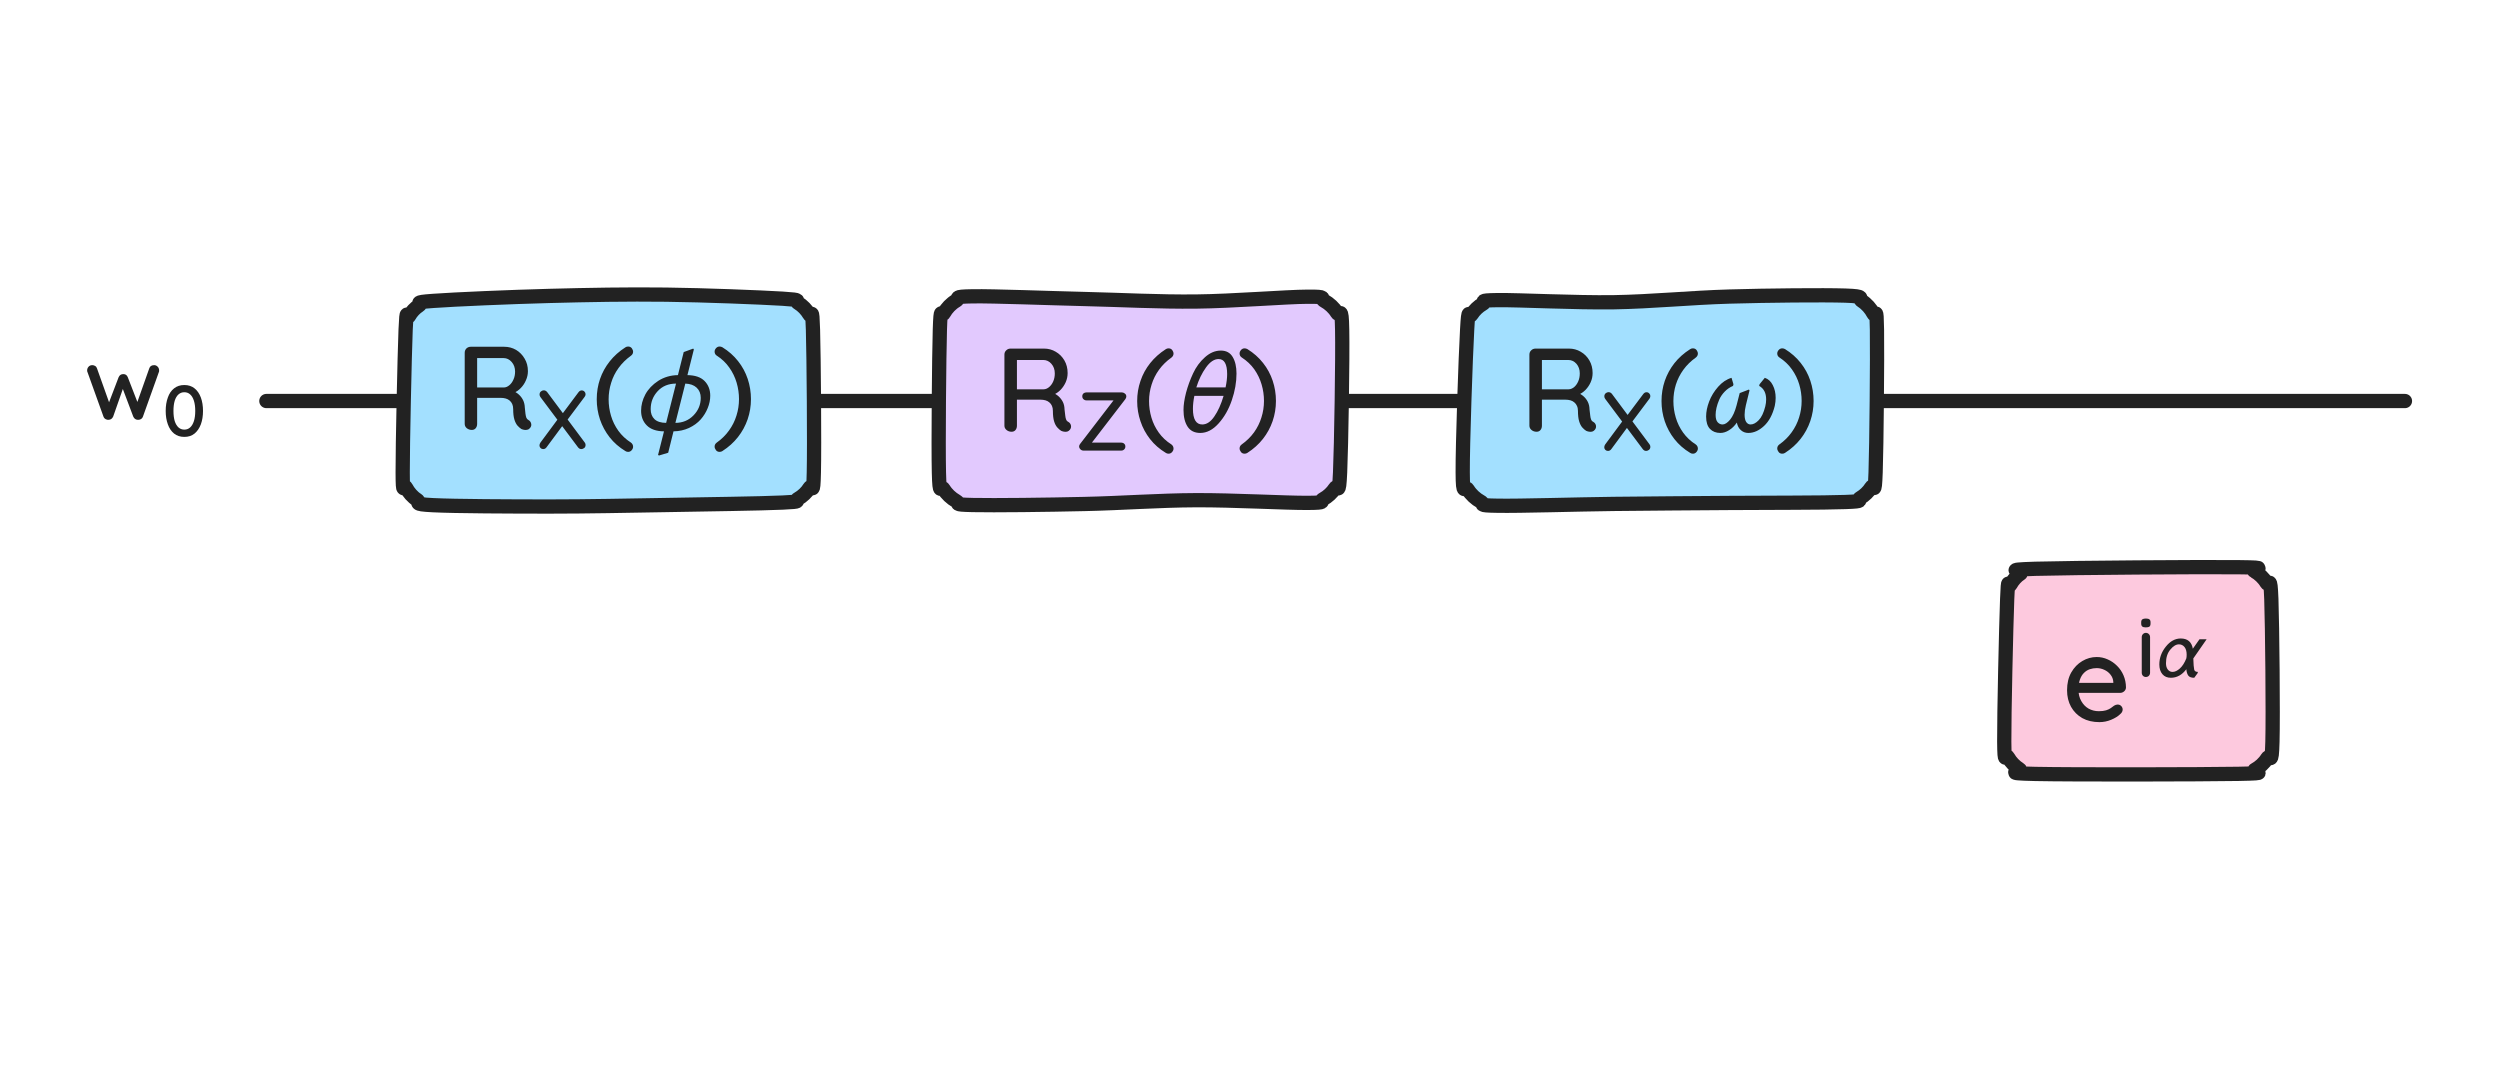
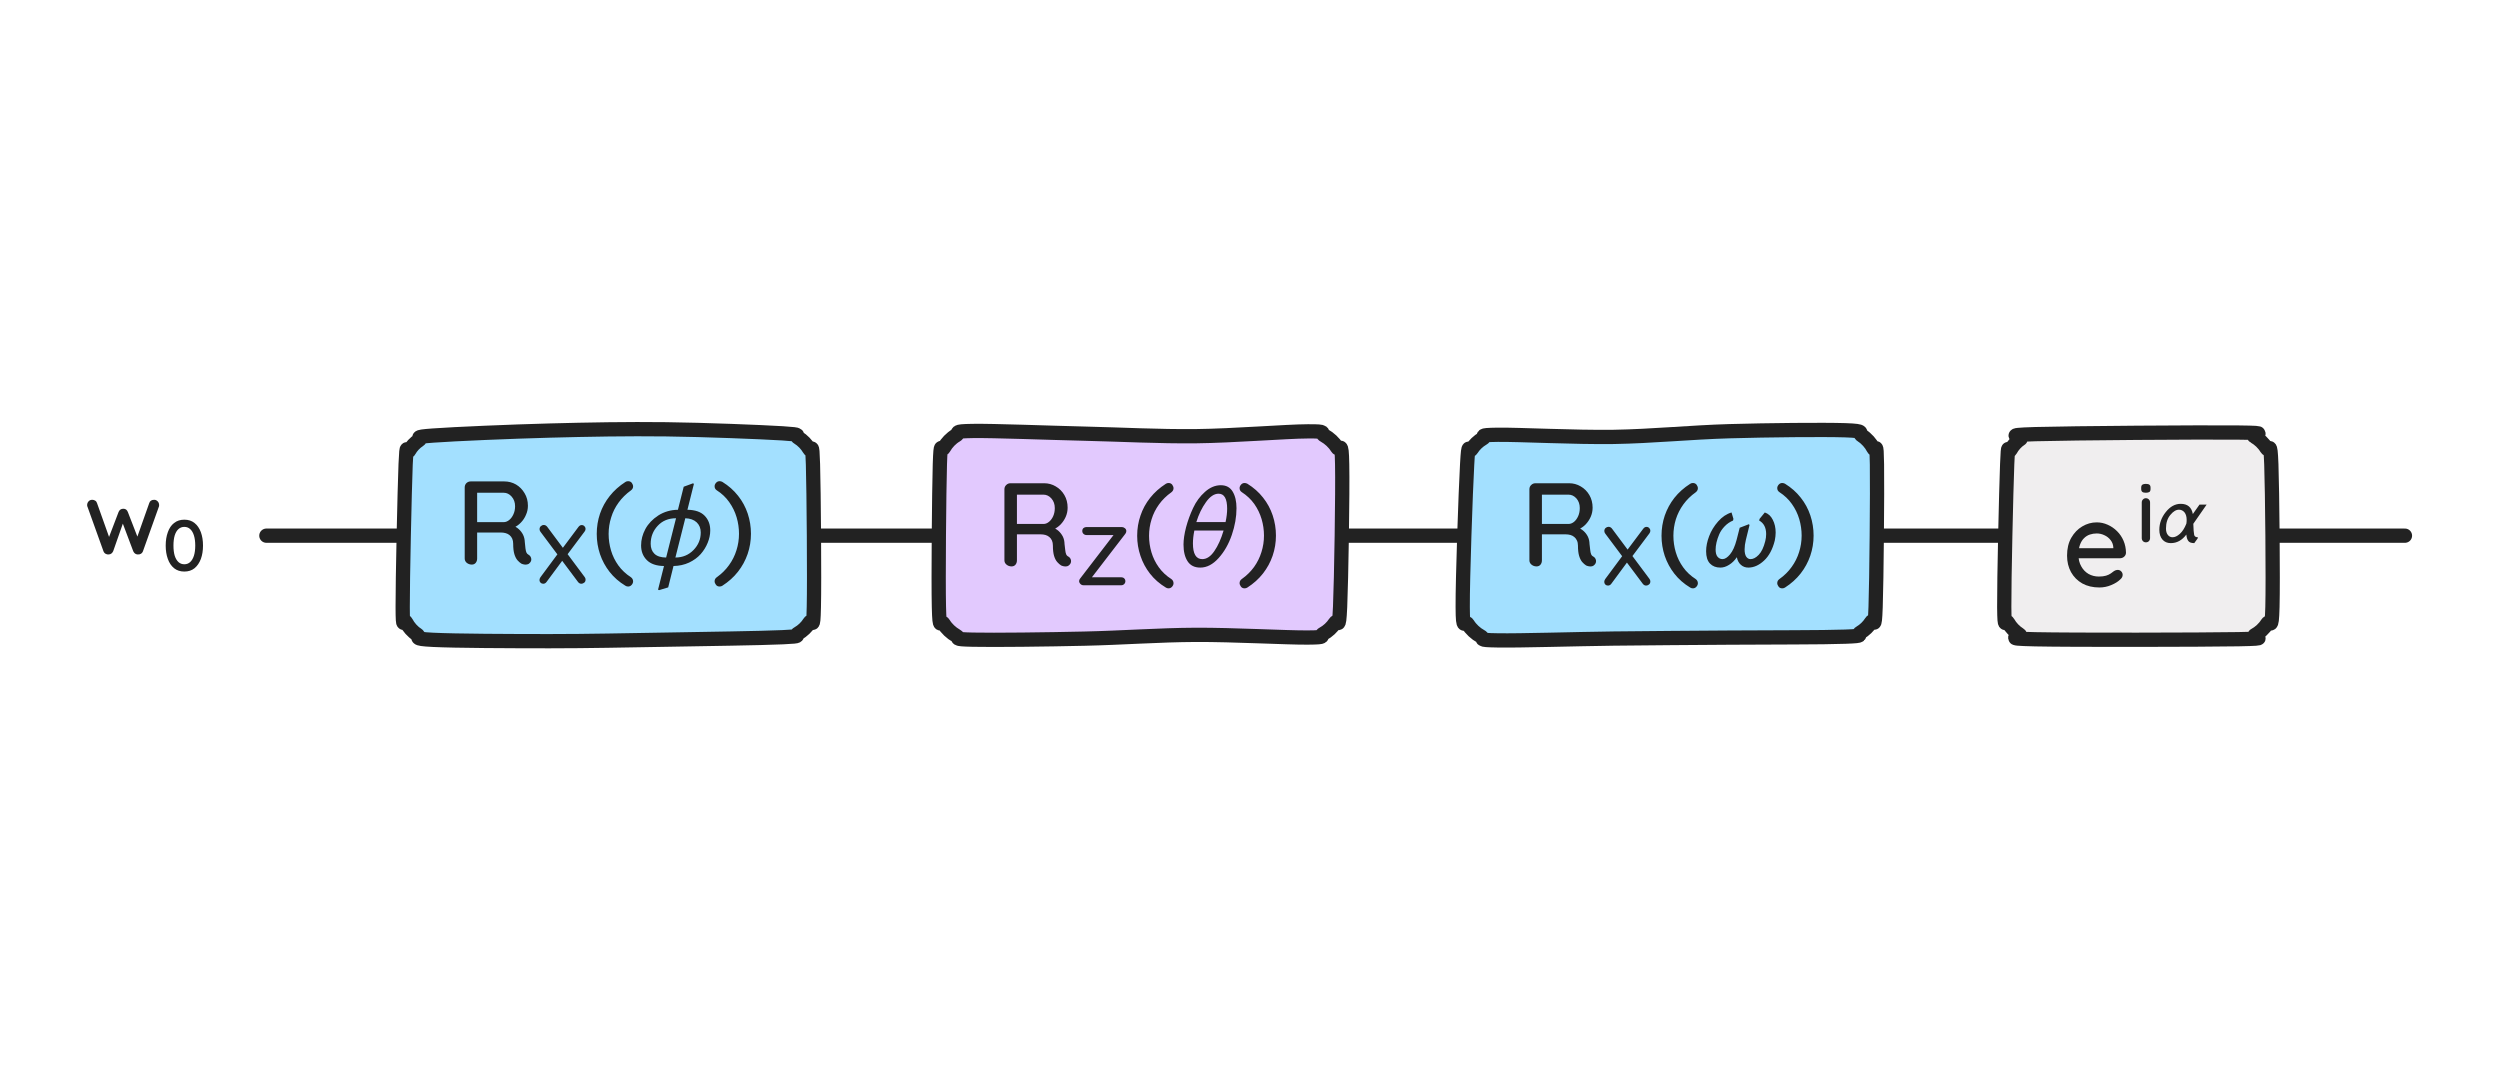
- <svg xmlns="http://www.w3.org/2000/svg" viewBox="-33.63 -50.63 315.63 135.27" width="315.63" height="135.27">
+ <svg xmlns="http://www.w3.org/2000/svg" viewBox="-33.63 -67.63 315.63 135.27" width="315.63" height="135.27">
  <g stroke-linecap="round" stroke-linejoin="round">
    <path d="M0,0C2.25,0 9,0 13.5,0C18,0 22.5,0 27,0C31.5,0 36,0 40.5,0C45,0 49.5,0 54,0C58.5,0 63,0 67.5,0C72,0 76.5,0 81,0C85.5,0 90,0 94.5,0C99,0 103.5,0 108,0C112.5,0 117,0 121.5,0C126,0 130.5,0 135,0C139.5,0 144,0 148.5,0C153,0 157.5,0 162,0C166.5,0 171,0 175.5,0C180,0 184.5,0 189,0C193.5,0 198,0 202.5,0C207,0 211.5,0 216,0C220.5,0 225,0 229.5,0C234,0 238.5,0 243,0C247.5,0 252,0 256.5,0C261,0 267.75,0 270,0" fill="none" stroke="#222222" stroke-width="1.8" />
    <path d="M67.14,-12.38C67.69,-12.05 68.22,-11.5 68.54,-10.94C68.85,-10.37 68.91,-12.32 69.01,-9C69.11,-5.68 69.2,5.67 69.12,9C69.05,12.33 68.91,10.4 68.57,10.96C68.24,11.51 67.68,12.04 67.12,12.35C66.55,12.66 67.96,12.69 65.18,12.82C62.41,12.95 55.37,13.04 50.47,13.13C45.56,13.21 40.66,13.32 35.75,13.32C30.85,13.32 23.82,13.29 21.04,13.15C18.25,13.01 19.59,12.85 19.03,12.48C18.46,12.12 17.95,11.53 17.65,10.95C17.35,10.37 17.22,12.33 17.21,9C17.2,5.67 17.45,-5.71 17.58,-9C17.72,-12.29 17.75,-10.22 18.03,-10.74C18.31,-11.25 18.77,-11.74 19.27,-12.06C19.77,-12.38 18.29,-12.44 21.04,-12.64C23.78,-12.84 30.85,-13.14 35.75,-13.27C40.66,-13.4 45.56,-13.49 50.47,-13.43C55.37,-13.37 62.4,-13.09 65.18,-12.92C67.96,-12.74 66.58,-12.71 67.14,-12.38Z" fill="#A3E0FF" stroke="#222222" stroke-width="1.8" />
    <path d="M133.57,-12.65C134.19,-12.31 134.8,-11.75 135.17,-11.14C135.55,-10.53 135.76,-12.36 135.82,-9C135.89,-5.64 135.71,5.67 135.56,9C135.41,12.33 135.28,10.43 134.92,11C134.56,11.56 134,12.08 133.42,12.39C132.84,12.7 134.14,12.84 131.46,12.86C128.79,12.88 122.07,12.5 117.37,12.52C112.67,12.54 107.97,12.9 103.28,13C98.58,13.11 91.88,13.19 89.18,13.13C86.48,13.07 87.7,12.96 87.09,12.63C86.48,12.29 85.87,11.72 85.51,11.12C85.15,10.51 84.99,12.35 84.91,9C84.83,5.65 84.93,-5.65 85.03,-9C85.14,-12.35 85.21,-10.49 85.55,-11.1C85.89,-11.71 86.46,-12.31 87.07,-12.66C87.68,-13.01 86.48,-13.18 89.18,-13.22C91.88,-13.26 98.58,-12.99 103.28,-12.88C107.97,-12.77 112.67,-12.51 117.37,-12.56C122.07,-12.61 128.76,-13.16 131.46,-13.17C134.16,-13.19 132.95,-12.99 133.57,-12.65Z" fill="#E2C9FE" stroke="#222222" stroke-width="1.8" />
    <path d="M201.44,-12.64C202.03,-12.26 202.57,-11.65 202.88,-11.04C203.2,-10.44 203.29,-12.34 203.34,-9C203.39,-5.66 203.29,5.68 203.17,9C203.05,12.32 202.94,10.35 202.62,10.89C202.29,11.43 201.76,11.94 201.22,12.25C200.67,12.56 202.09,12.65 199.34,12.75C196.59,12.86 189.59,12.83 184.72,12.87C179.84,12.91 174.96,12.93 170.09,12.99C165.21,13.05 158.26,13.27 155.46,13.22C152.67,13.18 153.95,13.05 153.32,12.71C152.69,12.37 152.07,11.8 151.69,11.18C151.31,10.56 151.05,12.36 151.04,9C151.02,5.64 151.41,-5.68 151.6,-9C151.78,-12.32 151.83,-10.36 152.16,-10.91C152.49,-11.45 153.03,-11.96 153.58,-12.27C154.13,-12.57 152.71,-12.7 155.46,-12.74C158.22,-12.77 165.21,-12.4 170.09,-12.47C174.96,-12.55 179.84,-13.05 184.72,-13.19C189.59,-13.33 196.55,-13.4 199.34,-13.31C202.13,-13.21 200.85,-13.01 201.44,-12.64Z" fill="#A3E0FF" stroke="#222222" stroke-width="1.8" />
-     <path d="M251,21.48C251.59,21.81 252.17,22.36 252.52,22.95C252.88,23.53 253,21.66 253.13,25C253.25,28.34 253.36,39.65 253.27,43C253.18,46.35 252.98,44.51 252.61,45.1C252.24,45.7 251.64,46.25 251.03,46.57C250.42,46.9 253.58,46.98 248.96,47.07C244.35,47.15 227.95,47.18 223.34,47.08C218.73,46.98 221.9,46.83 221.33,46.48C220.76,46.13 220.22,45.57 219.9,44.99C219.58,44.41 219.44,46.33 219.41,43C219.39,39.67 219.65,28.3 219.78,25C219.91,21.7 219.91,23.72 220.2,23.18C220.48,22.65 220.96,22.11 221.48,21.78C222,21.44 218.76,21.32 223.34,21.18C227.92,21.05 244.36,20.93 248.96,20.98C253.57,21.03 250.4,21.16 251,21.48Z" fill="#FDC9DE" stroke="#222222" stroke-width="1.8" />
+     <path d="M251,-12.52C251.59,-12.19 252.17,-11.64 252.52,-11.05C252.88,-10.47 253,-12.34 253.13,-9C253.25,-5.66 253.36,5.65 253.27,9C253.18,12.35 252.98,10.51 252.61,11.1C252.24,11.7 251.64,12.25 251.03,12.57C250.42,12.9 253.58,12.98 248.96,13.07C244.35,13.15 227.95,13.18 223.34,13.08C218.73,12.98 221.9,12.83 221.33,12.48C220.76,12.13 220.22,11.57 219.9,10.99C219.58,10.41 219.44,12.33 219.41,9C219.39,5.67 219.65,-5.7 219.78,-9C219.91,-12.3 219.91,-10.28 220.2,-10.82C220.48,-11.35 220.96,-11.89 221.48,-12.22C222,-12.56 218.76,-12.68 223.34,-12.82C227.92,-12.95 244.36,-13.07 248.96,-13.02C253.57,-12.97 250.4,-12.84 251,-12.52Z" fill="#F0EEEF" stroke="#222222" stroke-width="1.8" />
    <path d="M25.94,3.65Q25.58,3.65 25.3,3.43Q25.04,3.21 25.04,2.88L25.04,-6.09Q25.04,-6.42 25.26,-6.64Q25.49,-6.85 25.8,-6.85L30.03,-6.85Q30.84,-6.85 31.52,-6.46Q32.19,-6.06 32.6,-5.36Q33.02,-4.67 33.02,-3.77Q33.02,-3.17 32.77,-2.62Q32.54,-2.07 32.13,-1.65Q31.73,-1.23 31.22,-1.02L31.05,-1.3Q31.52,-1.14 31.86,-0.83Q32.21,-0.52 32.41,-0.11Q32.61,0.3 32.63,0.83Q32.67,1.29 32.71,1.6Q32.75,1.91 32.82,2.1Q32.9,2.3 33.09,2.4Q33.36,2.55 33.43,2.85Q33.5,3.15 33.3,3.39Q33.17,3.57 32.96,3.62Q32.76,3.68 32.55,3.64Q32.34,3.6 32.19,3.53Q31.95,3.38 31.7,3.1Q31.46,2.82 31.31,2.33Q31.16,1.83 31.16,1.02Q31.16,0.65 31.04,0.38Q30.92,0.11 30.7,-0.07Q30.5,-0.24 30.21,-0.32Q29.93,-0.4 29.58,-0.4L26.4,-0.4L26.61,-0.7L26.61,2.88Q26.61,3.21 26.43,3.43Q26.25,3.65 25.94,3.65ZM26.42,-1.71L30,-1.71Q30.35,-1.72 30.67,-1.99Q30.99,-2.25 31.19,-2.7Q31.4,-3.15 31.4,-3.72Q31.4,-4.44 30.97,-4.93Q30.54,-5.42 29.96,-5.42L26.45,-5.42L26.61,-5.8L26.61,-1.39L26.42,-1.71ZM39.81,-1.34Q40.02,-1.34 40.16,-1.19Q40.3,-1.04 40.3,-0.86Q40.3,-0.69 40.19,-0.54L37.98,2.41L37.39,1.59L39.39,-1.09Q39.57,-1.34 39.81,-1.34ZM35.02,-1.35Q35.27,-1.35 35.45,-1.13L40.19,5.23Q40.3,5.37 40.3,5.54Q40.3,5.8 40.13,5.93Q39.95,6.07 39.77,6.07Q39.52,6.07 39.35,5.85L34.6,-0.5Q34.49,-0.65 34.49,-0.82Q34.49,-1.05 34.65,-1.2Q34.82,-1.35 35.02,-1.35ZM34.95,6.07Q34.75,6.07 34.61,5.93Q34.48,5.79 34.48,5.61Q34.48,5.43 34.6,5.25L36.83,2.24L37.41,3.09L35.38,5.83Q35.21,6.07 34.95,6.07ZM45.67,6.42Q45.48,6.42 45.33,6.32Q44.14,5.6 43.34,4.58Q42.54,3.56 42.12,2.33Q41.71,1.1 41.71,-0.22Q41.71,-1.56 42.12,-2.77Q42.54,-3.99 43.35,-5.01Q44.16,-6.03 45.33,-6.78Q45.48,-6.88 45.67,-6.88Q45.97,-6.88 46.14,-6.66Q46.3,-6.43 46.3,-6.22Q46.3,-5.92 46.03,-5.72Q45.1,-5.05 44.47,-4.18Q43.84,-3.32 43.53,-2.3Q43.21,-1.29 43.21,-0.22Q43.21,0.84 43.51,1.86Q43.81,2.88 44.44,3.76Q45.07,4.63 46.03,5.25Q46.3,5.45 46.3,5.78Q46.3,6 46.12,6.21Q45.94,6.42 45.67,6.42ZM53.97,-6.51L53.16,-3.27Q54.61,-3.25 55.32,-2.53Q56.04,-1.8 56.04,-0.67Q56.04,0.11 55.72,0.89Q55.41,1.67 54.83,2.33Q54.25,2.98 53.36,3.4Q52.47,3.81 51.4,3.83L50.73,6.53L49.57,6.88L49.45,6.81L50.2,3.83Q48.75,3.81 48.03,3.08Q47.31,2.36 47.31,1.23Q47.31,0.17 47.85,-0.84Q48.39,-1.84 49.48,-2.55Q50.58,-3.25 51.96,-3.27L52.69,-6.18L53.89,-6.62L53.97,-6.51ZM52.89,-2.2L51.64,2.76Q53.01,2.75 53.92,1.82Q54.84,0.88 54.84,-0.4Q54.84,-1.2 54.32,-1.69Q53.8,-2.17 52.89,-2.2ZM50.47,2.76L51.72,-2.2Q50.29,-2.2 49.41,-1.25Q48.52,-0.3 48.52,1.03Q48.52,1.83 49,2.29Q49.48,2.75 50.47,2.76ZM57.22,6.42Q56.92,6.42 56.76,6.2Q56.59,5.97 56.59,5.76Q56.59,5.45 56.86,5.25Q57.79,4.59 58.41,3.72Q59.04,2.85 59.35,1.84Q59.67,0.83 59.67,-0.24Q59.67,-1.3 59.37,-2.32Q59.07,-3.34 58.44,-4.23Q57.82,-5.12 56.86,-5.73Q56.59,-5.91 56.59,-6.24Q56.59,-6.47 56.77,-6.67Q56.95,-6.88 57.22,-6.88Q57.4,-6.88 57.57,-6.79Q58.75,-6.06 59.55,-5.04Q60.36,-4.02 60.77,-2.79Q61.18,-1.56 61.18,-0.24Q61.18,1.08 60.76,2.31Q60.34,3.53 59.54,4.55Q58.74,5.57 57.57,6.32Q57.42,6.42 57.22,6.42Z" fill="#222222" stroke="none" />
    <path d="M94.08,3.88Q93.72,3.88 93.45,3.66Q93.18,3.44 93.18,3.11L93.18,-5.86Q93.18,-6.19 93.41,-6.4Q93.63,-6.62 93.95,-6.62L98.18,-6.62Q98.99,-6.62 99.66,-6.22Q100.34,-5.83 100.75,-5.13Q101.16,-4.43 101.16,-3.53Q101.16,-2.93 100.92,-2.38Q100.68,-1.84 100.28,-1.42Q99.87,-1 99.36,-0.79L99.2,-1.07Q99.66,-0.91 100.01,-0.6Q100.35,-0.29 100.56,0.12Q100.76,0.53 100.77,1.06Q100.82,1.52 100.86,1.83Q100.89,2.14 100.97,2.33Q101.04,2.53 101.24,2.63Q101.51,2.78 101.58,3.08Q101.64,3.38 101.45,3.62Q101.31,3.8 101.11,3.86Q100.91,3.91 100.7,3.87Q100.49,3.83 100.34,3.76Q100.1,3.61 99.85,3.33Q99.6,3.05 99.45,2.56Q99.3,2.06 99.3,1.25Q99.3,0.88 99.18,0.61Q99.06,0.34 98.85,0.17Q98.64,-0.01 98.36,-0.09Q98.07,-0.17 97.73,-0.17L94.55,-0.17L94.76,-0.47L94.76,3.11Q94.76,3.44 94.58,3.66Q94.4,3.88 94.08,3.88ZM94.56,-1.48L98.15,-1.48Q98.49,-1.49 98.81,-1.75Q99.14,-2.02 99.34,-2.47Q99.54,-2.92 99.54,-3.49Q99.54,-4.21 99.11,-4.7Q98.69,-5.18 98.1,-5.18L94.59,-5.18L94.76,-5.57L94.76,-1.16L94.56,-1.48ZM108,-1.09Q108.2,-1.09 108.38,-0.95Q108.57,-0.81 108.57,-0.58Q108.57,-0.41 108.45,-0.24L104.18,5.31L104.08,5.25L107.93,5.25Q108.15,5.25 108.3,5.39Q108.45,5.52 108.45,5.75Q108.45,5.96 108.3,6.11Q108.15,6.26 107.93,6.26L103.17,6.26Q102.94,6.26 102.78,6.1Q102.61,5.93 102.61,5.73Q102.61,5.57 102.74,5.41L107.01,-0.15L107.1,-0.08L103.54,-0.08Q103.32,-0.08 103.16,-0.23Q103.01,-0.37 103.01,-0.6Q103.01,-0.82 103.16,-0.96Q103.32,-1.09 103.54,-1.09L108,-1.09ZM113.9,6.65Q113.71,6.65 113.56,6.55Q112.37,5.83 111.57,4.81Q110.77,3.79 110.36,2.56Q109.94,1.33 109.94,0.01Q109.94,-1.33 110.36,-2.54Q110.77,-3.76 111.58,-4.78Q112.39,-5.8 113.56,-6.55Q113.71,-6.65 113.9,-6.65Q114.2,-6.65 114.37,-6.43Q114.53,-6.2 114.53,-5.99Q114.53,-5.69 114.26,-5.48Q113.33,-4.82 112.7,-3.95Q112.07,-3.08 111.76,-2.07Q111.44,-1.06 111.44,0.01Q111.44,1.07 111.74,2.09Q112.04,3.11 112.67,3.99Q113.3,4.87 114.26,5.48Q114.53,5.68 114.53,6.01Q114.53,6.23 114.35,6.44Q114.17,6.65 113.9,6.65ZM122.48,-3.47Q122.48,-1.82 121.89,-0.1Q121.3,1.63 120.22,2.83Q119.14,4.03 117.91,4.03Q116.83,4.03 116.31,3.24Q115.79,2.45 115.79,1.12Q115.79,0.19 116.11,-1.05Q116.44,-2.29 117,-3.49Q117.56,-4.7 118.5,-5.53Q119.44,-6.37 120.5,-6.37Q121.52,-6.37 122,-5.56Q122.48,-4.76 122.48,-3.47ZM117.41,-1.72L121.1,-1.72Q121.3,-2.65 121.3,-3.4Q121.3,-5.3 120.22,-5.3Q119.39,-5.3 118.63,-4.24Q117.86,-3.17 117.41,-1.72ZM120.85,-0.65L117.16,-0.65Q116.98,0.23 116.98,0.98Q116.98,2.96 118.16,2.96Q118.99,2.96 119.68,1.95Q120.38,0.94 120.85,-0.65ZM123.5,6.65Q123.2,6.65 123.04,6.43Q122.87,6.2 122.87,5.99Q122.87,5.68 123.14,5.48Q124.07,4.82 124.7,3.95Q125.32,3.08 125.63,2.07Q125.95,1.06 125.95,-0.01Q125.95,-1.07 125.65,-2.09Q125.35,-3.11 124.73,-4Q124.1,-4.88 123.14,-5.5Q122.87,-5.68 122.87,-6.01Q122.87,-6.23 123.05,-6.44Q123.23,-6.65 123.5,-6.65Q123.68,-6.65 123.85,-6.56Q125.03,-5.83 125.83,-4.81Q126.64,-3.79 127.05,-2.56Q127.46,-1.33 127.46,-0.01Q127.46,1.31 127.04,2.54Q126.62,3.76 125.82,4.78Q125.02,5.8 123.85,6.55Q123.7,6.65 123.5,6.65Z" fill="#222222" stroke="none" />
    <path d="M160.36,3.88Q160,3.88 159.73,3.66Q159.46,3.44 159.46,3.11L159.46,-5.86Q159.46,-6.19 159.69,-6.4Q159.91,-6.62 160.23,-6.62L164.46,-6.62Q165.27,-6.62 165.94,-6.22Q166.62,-5.83 167.03,-5.13Q167.44,-4.43 167.44,-3.53Q167.44,-2.93 167.2,-2.38Q166.96,-1.84 166.56,-1.42Q166.15,-1 165.64,-0.79L165.48,-1.07Q165.94,-0.91 166.29,-0.6Q166.64,-0.29 166.84,0.12Q167.04,0.53 167.05,1.06Q167.1,1.52 167.14,1.83Q167.17,2.14 167.25,2.33Q167.32,2.53 167.52,2.63Q167.79,2.78 167.86,3.08Q167.92,3.38 167.73,3.62Q167.59,3.8 167.39,3.86Q167.19,3.91 166.98,3.87Q166.77,3.83 166.62,3.76Q166.38,3.61 166.13,3.33Q165.89,3.05 165.74,2.56Q165.59,2.06 165.59,1.25Q165.59,0.88 165.46,0.61Q165.34,0.34 165.13,0.17Q164.92,-0.01 164.64,-0.09Q164.35,-0.17 164.01,-0.17L160.83,-0.17L161.04,-0.47L161.04,3.11Q161.04,3.44 160.86,3.66Q160.68,3.88 160.36,3.88ZM160.84,-1.48L164.43,-1.48Q164.77,-1.49 165.1,-1.75Q165.42,-2.02 165.62,-2.47Q165.82,-2.92 165.82,-3.49Q165.82,-4.21 165.4,-4.7Q164.97,-5.18 164.39,-5.18L160.87,-5.18L161.04,-5.57L161.04,-1.16L160.84,-1.48ZM174.24,-1.11Q174.45,-1.11 174.59,-0.96Q174.73,-0.81 174.73,-0.63Q174.73,-0.46 174.62,-0.3L172.41,2.65L171.81,1.82L173.82,-0.86Q174,-1.11 174.24,-1.11ZM169.45,-1.12Q169.7,-1.12 169.88,-0.9L174.62,5.46Q174.73,5.6 174.73,5.78Q174.73,6.03 174.55,6.17Q174.38,6.3 174.2,6.3Q173.95,6.3 173.78,6.08L169.03,-0.27Q168.92,-0.42 168.92,-0.59Q168.92,-0.82 169.08,-0.97Q169.25,-1.12 169.45,-1.12ZM169.38,6.3Q169.18,6.3 169.04,6.16Q168.91,6.02 168.91,5.84Q168.91,5.66 169.03,5.48L171.26,2.47L171.83,3.32L169.81,6.06Q169.64,6.3 169.38,6.3ZM180.1,6.65Q179.91,6.65 179.76,6.55Q178.57,5.83 177.77,4.81Q176.97,3.79 176.55,2.56Q176.14,1.33 176.14,0.01Q176.14,-1.33 176.55,-2.54Q176.97,-3.76 177.77,-4.78Q178.58,-5.8 179.76,-6.55Q179.91,-6.65 180.1,-6.65Q180.4,-6.65 180.57,-6.43Q180.73,-6.2 180.73,-5.99Q180.73,-5.69 180.46,-5.48Q179.53,-4.82 178.9,-3.95Q178.27,-3.08 177.95,-2.07Q177.64,-1.06 177.64,0.01Q177.64,1.07 177.94,2.09Q178.24,3.11 178.87,3.99Q179.5,4.87 180.46,5.48Q180.73,5.68 180.73,6.01Q180.73,6.23 180.55,6.44Q180.37,6.65 180.1,6.65ZM188.52,-2.12L189.18,-2.93Q189.84,-2.71 190.19,-2Q190.55,-1.3 190.55,-0.4Q190.55,0.08 190.44,0.61Q190.03,2.27 189.08,3.15Q188.13,4.03 187.1,4.03Q186.55,4.03 186.16,3.68Q185.77,3.34 185.65,2.72Q185.23,3.34 184.67,3.68Q184.12,4.03 183.57,4.03Q182.75,4.03 182.26,3.52Q181.77,3.01 181.77,1.96Q181.77,1.07 182.15,0.07Q182.53,-0.94 183.29,-1.8Q184.05,-2.66 184.98,-2.93L185.22,-2.12L185.17,-1.91Q184.57,-1.66 184.11,-1.18Q183.65,-0.7 183.42,-0.16Q183.19,0.38 183.08,0.86Q182.97,1.34 182.97,1.75Q182.97,2.38 183.22,2.67Q183.48,2.96 183.84,2.96Q184.29,2.96 184.79,2.36Q185.3,1.75 185.62,0.53L186.01,-1L187.18,-1.45L187.25,-1.34L186.79,0.53Q186.63,1.19 186.63,1.73Q186.63,2.35 186.84,2.66Q187.06,2.96 187.38,2.96Q187.89,2.96 188.41,2.42Q188.94,1.88 189.24,0.68Q189.35,0.23 189.35,-0.2Q189.35,-1.42 188.47,-1.91L188.52,-2.12ZM191.38,6.65Q191.08,6.65 190.92,6.43Q190.75,6.2 190.75,5.99Q190.75,5.68 191.02,5.48Q191.95,4.82 192.57,3.95Q193.2,3.08 193.51,2.07Q193.83,1.06 193.83,-0.01Q193.83,-1.07 193.53,-2.09Q193.23,-3.11 192.6,-4Q191.98,-4.88 191.02,-5.5Q190.75,-5.68 190.75,-6.01Q190.75,-6.23 190.93,-6.44Q191.11,-6.65 191.38,-6.65Q191.56,-6.65 191.73,-6.56Q192.91,-5.83 193.71,-4.81Q194.52,-3.79 194.93,-2.56Q195.34,-1.33 195.34,-0.01Q195.34,1.31 194.92,2.54Q194.5,3.76 193.7,4.78Q192.9,5.8 191.73,6.55Q191.58,6.65 191.38,6.65Z" fill="#222222" stroke="none" />
-     <path d="M231.42,40.54Q230.18,40.54 229.26,40.03Q228.35,39.51 227.84,38.6Q227.34,37.69 227.34,36.52Q227.34,35.2 227.87,34.27Q228.41,33.33 229.26,32.83Q230.12,32.32 231.08,32.32Q231.81,32.32 232.47,32.62Q233.13,32.91 233.65,33.43Q234.17,33.94 234.47,34.64Q234.77,35.34 234.78,36.16Q234.77,36.46 234.54,36.66Q234.32,36.85 234.02,36.85L228.18,36.85L227.82,35.58L233.46,35.58L233.18,35.85L233.18,35.47Q233.15,34.95 232.83,34.55Q232.52,34.15 232.05,33.94Q231.59,33.72 231.08,33.72Q230.63,33.72 230.21,33.86Q229.8,34 229.48,34.32Q229.16,34.63 228.97,35.15Q228.78,35.67 228.78,36.43Q228.78,37.26 229.13,37.87Q229.47,38.49 230.05,38.83Q230.64,39.16 231.35,39.16Q231.9,39.16 232.26,39.05Q232.62,38.94 232.86,38.77Q233.1,38.61 233.28,38.46Q233.51,38.32 233.73,38.32Q234,38.32 234.18,38.51Q234.36,38.7 234.36,38.95Q234.36,39.28 234.03,39.55Q233.63,39.94 232.91,40.24Q232.2,40.54 231.42,40.54ZM237.82,34.3Q237.82,34.53 237.67,34.69Q237.52,34.84 237.29,34.84Q237.07,34.84 236.92,34.69Q236.77,34.53 236.77,34.3L236.77,29.81Q236.77,29.58 236.92,29.43Q237.07,29.27 237.29,29.27Q237.52,29.27 237.67,29.43Q237.82,29.58 237.82,29.81L237.82,34.3ZM237.28,28.58Q236.97,28.58 236.84,28.47Q236.7,28.36 236.7,28.1L236.7,27.93Q236.7,27.67 236.85,27.56Q237,27.46 237.29,27.46Q237.6,27.46 237.74,27.57Q237.88,27.68 237.88,27.93L237.88,28.1Q237.88,28.37 237.74,28.48Q237.59,28.58 237.28,28.58ZM244.96,30.08L243.28,32.5Q243.31,33.56 243.39,33.9Q243.45,34.2 243.86,34.2L243.82,34.36L243.4,34.94Q242.85,34.94 242.65,34.67Q242.44,34.39 242.4,33.86Q241.59,34.94 240.44,34.94Q239.77,34.94 239.38,34.49Q238.99,34.03 238.99,33.26Q238.99,32.03 239.81,31.01Q240.63,29.98 241.69,29.98Q242.99,29.98 243.22,31.27L244.06,30.08L244.96,30.08ZM242.44,32.02Q242.44,31.4 242.17,31.06Q241.89,30.72 241.47,30.72Q240.92,30.72 240.38,31.38Q239.83,32.03 239.83,33.1Q239.83,33.61 240.06,33.9Q240.29,34.2 240.66,34.2Q241.1,34.2 241.58,33.77Q242.06,33.34 242.4,32.49Q242.44,32.27 242.44,32.02Z" fill="#222222" stroke="none" />
+     <path d="M231.42,6.54Q230.18,6.54 229.26,6.03Q228.35,5.51 227.84,4.6Q227.34,3.69 227.34,2.52Q227.34,1.2 227.87,0.27Q228.41,-0.67 229.26,-1.17Q230.12,-1.68 231.08,-1.68Q231.81,-1.68 232.47,-1.38Q233.13,-1.09 233.65,-0.57Q234.17,-0.06 234.47,0.64Q234.77,1.34 234.78,2.16Q234.77,2.46 234.54,2.66Q234.32,2.85 234.02,2.85L228.18,2.85L227.82,1.58L233.46,1.58L233.18,1.85L233.18,1.47Q233.15,0.95 232.83,0.55Q232.52,0.15 232.05,-0.06Q231.59,-0.28 231.08,-0.28Q230.63,-0.28 230.21,-0.14Q229.8,0 229.48,0.32Q229.16,0.63 228.97,1.15Q228.78,1.67 228.78,2.43Q228.78,3.26 229.13,3.87Q229.47,4.49 230.05,4.83Q230.64,5.16 231.35,5.16Q231.9,5.16 232.26,5.05Q232.62,4.94 232.86,4.77Q233.1,4.61 233.28,4.46Q233.51,4.32 233.73,4.32Q234,4.32 234.18,4.51Q234.36,4.7 234.36,4.95Q234.36,5.28 234.03,5.55Q233.63,5.94 232.91,6.24Q232.2,6.54 231.42,6.54ZM237.82,0.3Q237.82,0.53 237.67,0.69Q237.52,0.84 237.29,0.84Q237.07,0.84 236.92,0.69Q236.77,0.53 236.77,0.3L236.77,-4.19Q236.77,-4.42 236.92,-4.57Q237.07,-4.73 237.29,-4.73Q237.52,-4.73 237.67,-4.57Q237.82,-4.42 237.82,-4.19L237.82,0.3ZM237.28,-5.42Q236.97,-5.42 236.84,-5.53Q236.7,-5.64 236.7,-5.9L236.7,-6.07Q236.7,-6.33 236.85,-6.44Q237,-6.54 237.29,-6.54Q237.6,-6.54 237.74,-6.43Q237.88,-6.32 237.88,-6.07L237.88,-5.9Q237.88,-5.63 237.74,-5.52Q237.59,-5.42 237.28,-5.42ZM244.96,-3.92L243.28,-1.5Q243.31,-0.44 243.39,-0.1Q243.45,0.2 243.86,0.2L243.82,0.36L243.4,0.94Q242.85,0.94 242.65,0.67Q242.44,0.39 242.4,-0.14Q241.59,0.94 240.44,0.94Q239.77,0.94 239.38,0.49Q238.99,0.03 238.99,-0.74Q238.99,-1.97 239.81,-2.99Q240.63,-4.02 241.69,-4.02Q242.99,-4.02 243.22,-2.73L244.06,-3.92L244.96,-3.92ZM242.44,-1.98Q242.44,-2.6 242.17,-2.94Q241.89,-3.28 241.47,-3.28Q240.92,-3.28 240.38,-2.62Q239.83,-1.97 239.83,-0.9Q239.83,-0.39 240.06,-0.1Q240.29,0.2 240.66,0.2Q241.1,0.2 241.58,-0.23Q242.06,-0.66 242.4,-1.51Q242.44,-1.73 242.44,-1.98Z" fill="#222222" stroke="none" />
    <path d="M-14.16,-4.53Q-13.92,-4.53 -13.73,-4.34Q-13.54,-4.15 -13.54,-3.85Q-13.54,-3.79 -13.55,-3.72Q-13.56,-3.66 -13.59,-3.61L-15.58,1.96Q-15.66,2.18 -15.85,2.29Q-16.05,2.4 -16.26,2.37Q-16.63,2.35 -16.81,1.96L-18.28,-1.94L-17.98,-1.92L-19.34,1.96Q-19.52,2.35 -19.9,2.37Q-20.09,2.4 -20.29,2.29Q-20.49,2.18 -20.57,1.96L-22.57,-3.61Q-22.63,-3.72 -22.63,-3.85Q-22.63,-4.13 -22.45,-4.33Q-22.27,-4.53 -21.98,-4.53Q-21.77,-4.53 -21.61,-4.42Q-21.44,-4.32 -21.38,-4.11L-19.71,0.58L-20.01,0.55L-18.66,-2.99Q-18.49,-3.4 -18.06,-3.4Q-17.83,-3.4 -17.7,-3.29Q-17.57,-3.19 -17.49,-2.99L-16.11,0.57L-16.46,0.61L-14.79,-4.11Q-14.66,-4.53 -14.16,-4.53ZM-10.36,4.53Q-11.12,4.53 -11.65,4.11Q-12.18,3.68 -12.44,2.94Q-12.71,2.2 -12.71,1.25Q-12.71,0.3 -12.44,-0.44Q-12.18,-1.19 -11.65,-1.6Q-11.12,-2.02 -10.36,-2.02Q-9.59,-2.02 -9.07,-1.6Q-8.55,-1.19 -8.27,-0.44Q-8,0.3 -8,1.25Q-8,2.2 -8.27,2.94Q-8.55,3.68 -9.07,4.11Q-9.59,4.53 -10.36,4.53ZM-10.36,3.61Q-9.93,3.61 -9.63,3.34Q-9.32,3.06 -9.15,2.54Q-8.98,2.01 -8.98,1.25Q-8.98,0.49 -9.15,-0.04Q-9.32,-0.57 -9.63,-0.84Q-9.93,-1.11 -10.36,-1.11Q-10.78,-1.11 -11.09,-0.84Q-11.4,-0.57 -11.57,-0.04Q-11.73,0.49 -11.73,1.25Q-11.73,2.01 -11.57,2.54Q-11.4,3.06 -11.09,3.34Q-10.78,3.61 -10.36,3.61Z" fill="#222222" stroke="none" />
  </g>
</svg>
